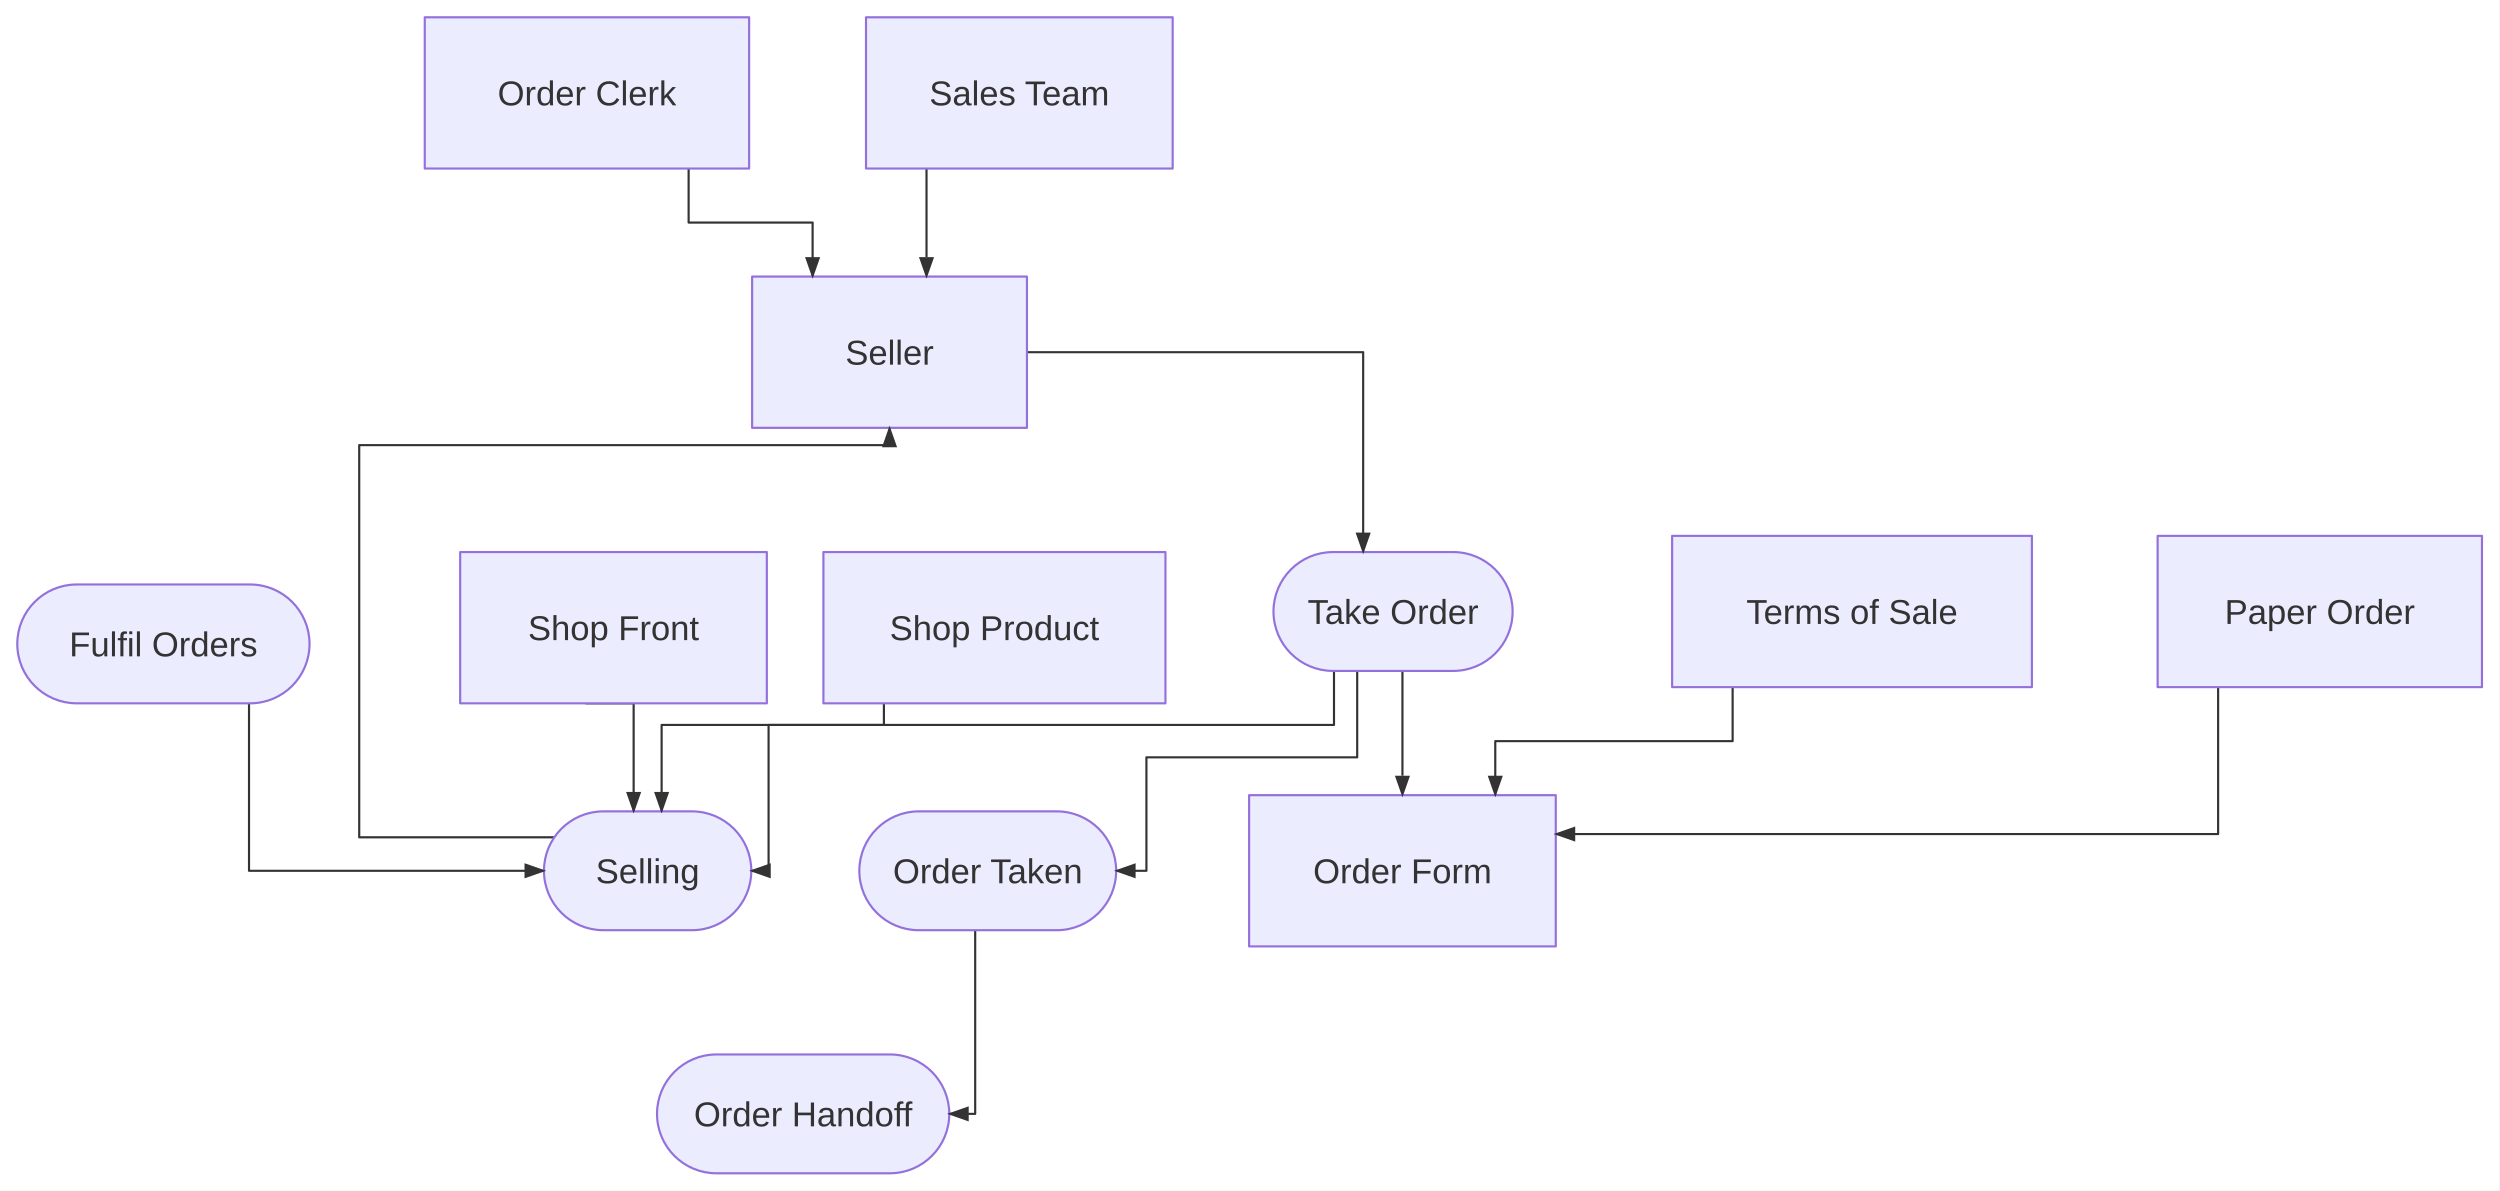
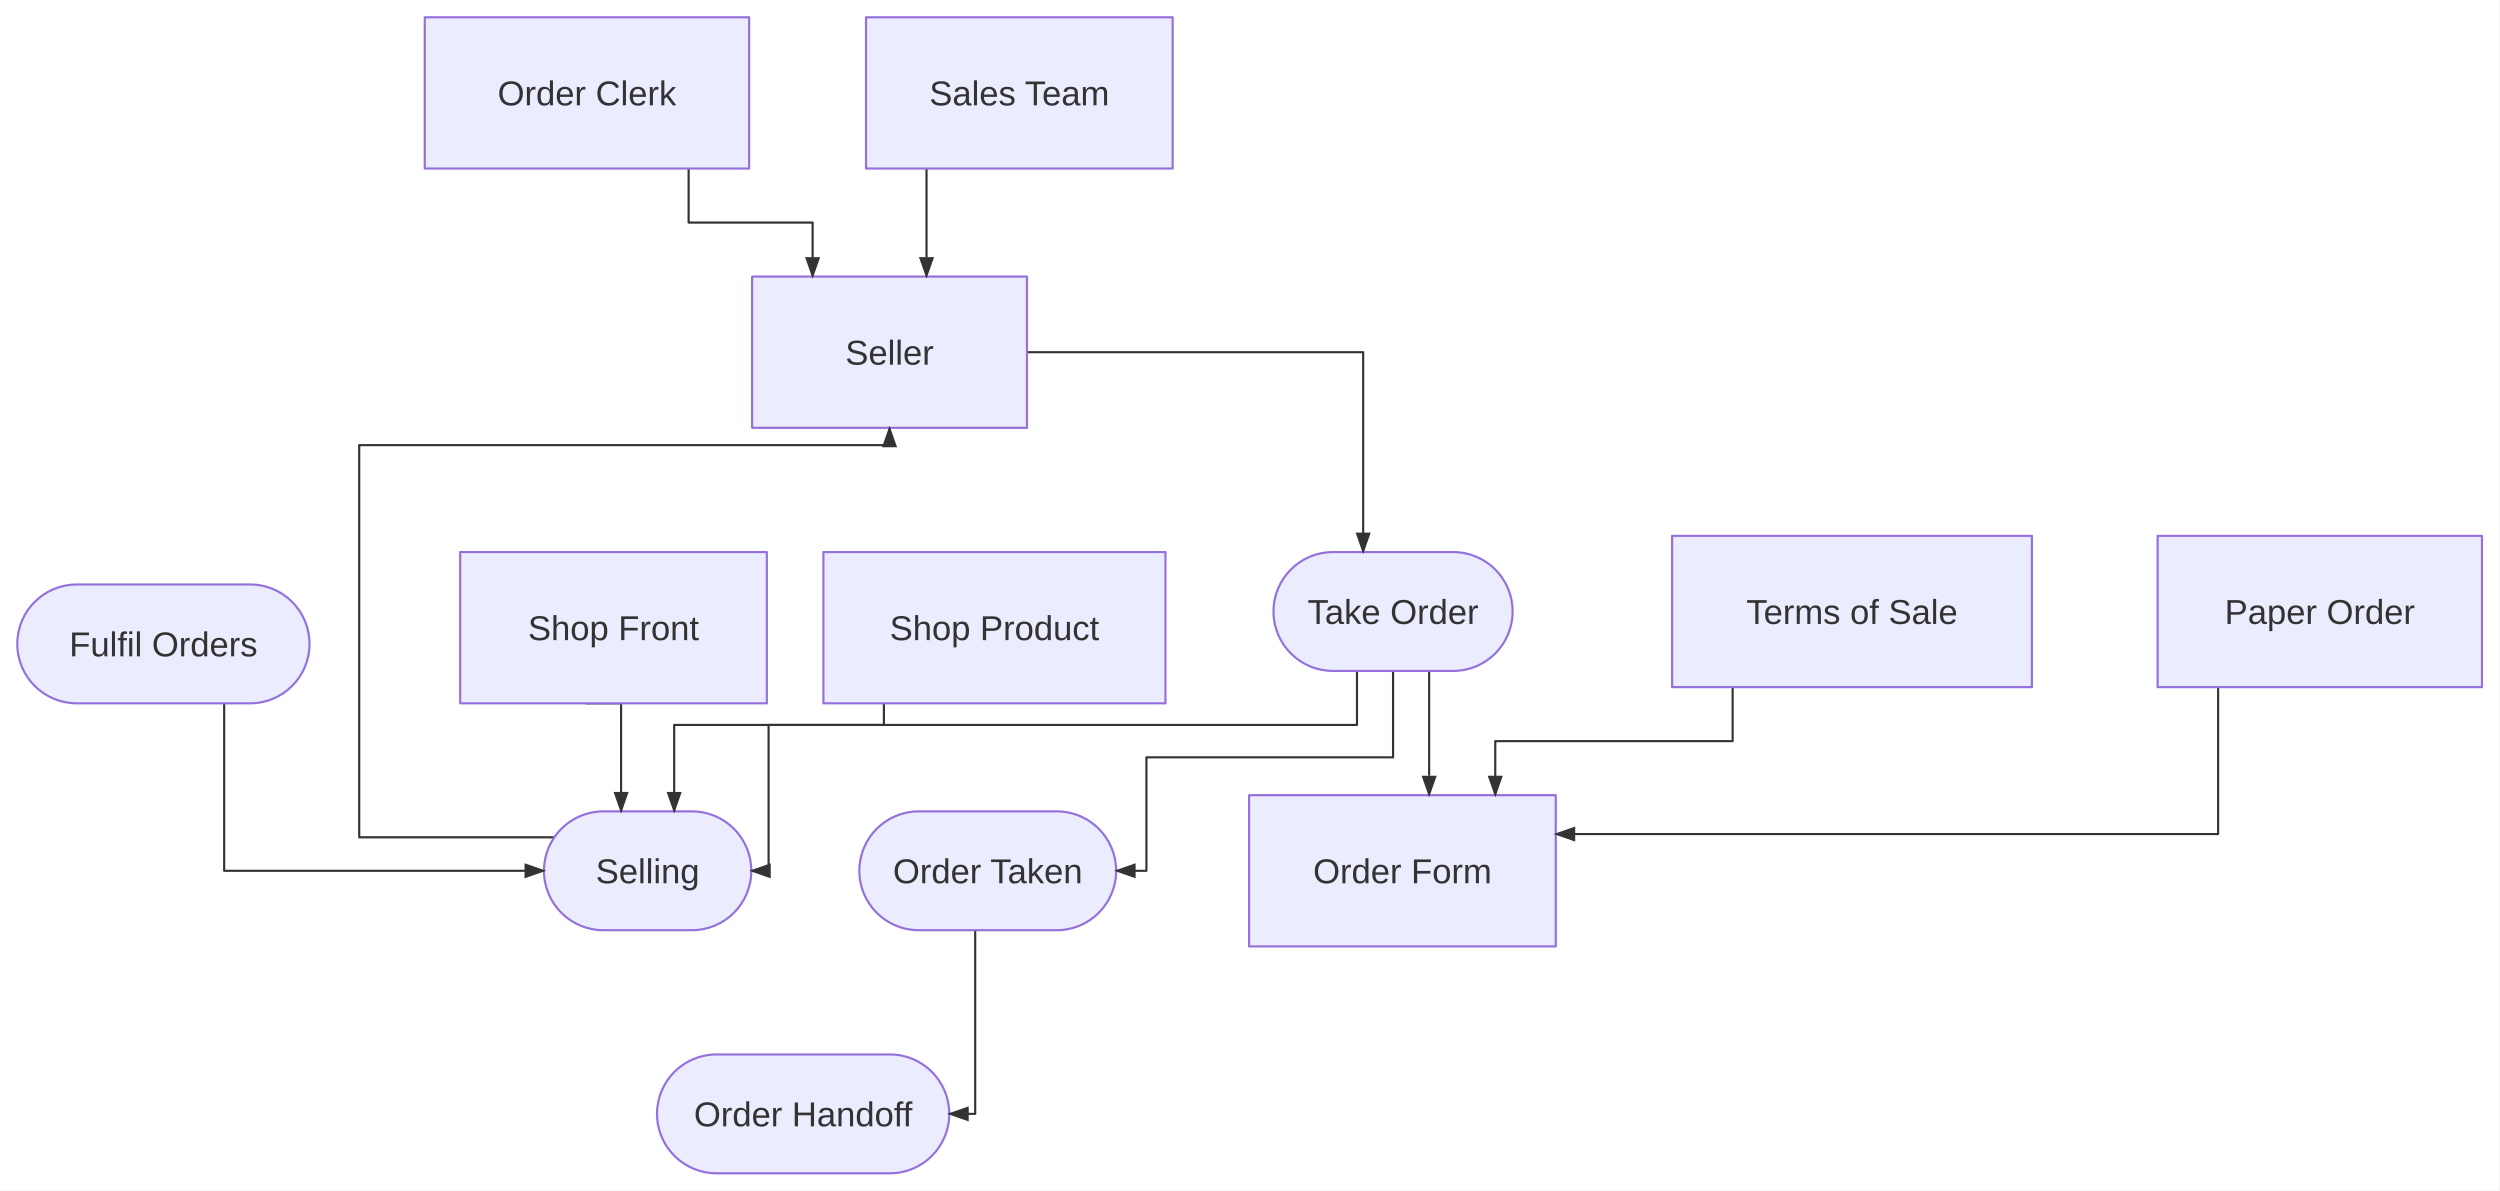
<svg xmlns="http://www.w3.org/2000/svg" width="1157" height="551" viewBox="0 0 1157 551">
  <rect x="0" y="0" width="1156.661" height="551" fill="white" />
  <path d="M318.695,78L318.695,103L376.078,103L376.078,128" fill="none" stroke="#333333" stroke-width="1" stroke-linejoin="round" stroke-linecap="round" data-edge-source="clerk" data-edge-target="seller" />
  <line x1="428.791" y1="78" x2="428.791" y2="119" stroke="#333333" stroke-width="1" stroke-linecap="butt" data-edge-source="salesTeam" data-edge-target="seller" />
  <path d="M475.278,163L630.874,163L630.874,255.5" fill="none" stroke="#333333" stroke-width="1" stroke-linejoin="round" stroke-linecap="round" data-edge-source="seller" data-edge-target="takeOrder" />
-   <path d="M617.374,309.56L617.374,335.5L355.7,335.5L355.7,403L347.7,403" fill="none" stroke="#333333" stroke-width="1" stroke-linejoin="round" stroke-linecap="round" data-edge-source="takeOrder" data-edge-target="selling" />
-   <path d="M115.246,325.5L115.246,403L251.75,403" fill="none" stroke="#333333" stroke-width="1" stroke-linejoin="round" stroke-linecap="round" data-edge-source="fulfil" data-edge-target="selling" />
-   <path d="M271.25,325.5L293.25,325.5L293.25,375.5" fill="none" stroke="#333333" stroke-width="1" stroke-linejoin="round" stroke-linecap="round" data-edge-source="shopFront" data-edge-target="selling" />
+   <path d="M628.008,309.56L628.008,335.5L355.7,335.5L355.7,403L347.7,403" fill="none" stroke="#333333" stroke-width="1" stroke-linejoin="round" stroke-linecap="round" data-edge-source="takeOrder" data-edge-target="selling" />
+   <path d="M103.746,325.5L103.746,403L251.75,403" fill="none" stroke="#333333" stroke-width="1" stroke-linejoin="round" stroke-linecap="round" data-edge-source="fulfil" data-edge-target="selling" />
+   <path d="M271.25,325.5L287.44,325.5L287.44,375.5" fill="none" stroke="#333333" stroke-width="1" stroke-linejoin="round" stroke-linecap="round" data-edge-source="shopFront" data-edge-target="selling" />
  <path d="M256.534,387.5L166.246,387.5L166.246,206L411.678,206L411.678,198" fill="none" stroke="#333333" stroke-width="1" stroke-linejoin="round" stroke-linecap="round" data-edge-source="selling" data-edge-target="seller" />
-   <path d="M628.109,310.5L628.109,350.5L530.562,350.5L530.562,403L516.562,403" fill="none" stroke="#333333" stroke-width="1" stroke-linejoin="round" stroke-linecap="round" data-edge-source="takeOrder" data-edge-target="orderTaken" />
+   <path d="M644.709,310.5L644.709,350.5L530.562,350.5L530.562,403L516.562,403" fill="none" stroke="#333333" stroke-width="1" stroke-linejoin="round" stroke-linecap="round" data-edge-source="takeOrder" data-edge-target="orderTaken" />
  <path d="M451.318,430.5L451.318,515.5L439.318,515.5" fill="none" stroke="#333333" stroke-width="1" stroke-linejoin="round" stroke-linecap="round" data-edge-source="orderTaken" data-edge-target="handoff" />
-   <line x1="649.051" y1="310.5" x2="649.051" y2="359" stroke="#333333" stroke-width="1" stroke-linecap="butt" data-edge-source="takeOrder" data-edge-target="orderForm" />
+   <line x1="661.41" y1="310.5" x2="661.41" y2="359" stroke="#333333" stroke-width="1" stroke-linecap="butt" data-edge-source="takeOrder" data-edge-target="orderForm" />
  <path d="M801.861,318L801.861,343L692.011,343L692.011,368" fill="none" stroke="#333333" stroke-width="1" stroke-linejoin="round" stroke-linecap="round" data-edge-source="terms" data-edge-target="orderForm" />
  <path d="M1026.549,318L1026.549,386L720.011,386" fill="none" stroke="#333333" stroke-width="1" stroke-linejoin="round" stroke-linecap="round" data-edge-source="paperOrder" data-edge-target="orderForm" />
-   <path d="M409.07,325.5L409.07,335.5L306.2,335.5L306.2,375.5" fill="none" stroke="#333333" stroke-width="1" stroke-linejoin="round" stroke-linecap="round" data-edge-source="shopOffer" data-edge-target="selling" />
+   <path d="M409.07,325.5L409.07,335.5L312.01,335.5L312.01,375.5" fill="none" stroke="#333333" stroke-width="1" stroke-linejoin="round" stroke-linecap="round" data-edge-source="shopOffer" data-edge-target="selling" />
  <path d="M196.58,8 H346.7 V78 H196.58 Z" fill="#ECECFF" stroke="#9370DB" stroke-width="1" stroke-linejoin="round" stroke-linecap="round" />
  <path d="M400.79,8 H542.71 V78 H400.79 Z" fill="#ECECFF" stroke="#9370DB" stroke-width="1" stroke-linejoin="round" stroke-linecap="round" />
  <path d="M348.08,128 H475.28 V198 H348.08 Z" fill="#ECECFF" stroke="#9370DB" stroke-width="1" stroke-linejoin="round" stroke-linecap="round" />
  <path d="M998.55,248 H1148.66 V318 H998.55 Z" fill="#ECECFF" stroke="#9370DB" stroke-width="1" stroke-linejoin="round" stroke-linecap="round" />
  <path d="M616.87,255.5 H672.54 A27.5,27.5 0 0 1 672.54,310.5 H616.87 A27.5,27.5 0 0 1 616.87,255.5 Z" fill="#ECECFF" stroke="#9370DB" stroke-width="1" stroke-linejoin="round" stroke-linecap="round" />
  <path d="M773.86,248 H940.36 V318 H773.86 Z" fill="#ECECFF" stroke="#9370DB" stroke-width="1" stroke-linejoin="round" stroke-linecap="round" />
  <path d="M212.97,255.5 H354.89 V325.5 H212.97 Z" fill="#ECECFF" stroke="#9370DB" stroke-width="1" stroke-linejoin="round" stroke-linecap="round" />
  <path d="M381.07,255.5 H539.37 V325.5 H381.07 Z" fill="#ECECFF" stroke="#9370DB" stroke-width="1" stroke-linejoin="round" stroke-linecap="round" />
  <path d="M35.5,270.5 H115.75 A27.5,27.5 0 0 1 115.75,325.5 H35.5 A27.5,27.5 0 0 1 35.5,270.5 Z" fill="#ECECFF" stroke="#9370DB" stroke-width="1" stroke-linejoin="round" stroke-linecap="round" />
  <path d="M578.09,368 H720.01 V438 H578.09 Z" fill="#ECECFF" stroke="#9370DB" stroke-width="1" stroke-linejoin="round" stroke-linecap="round" />
  <path d="M425.2,375.5 H489.06 A27.5,27.5 0 0 1 489.06,430.5 H425.2 A27.5,27.5 0 0 1 425.2,375.5 Z" fill="#ECECFF" stroke="#9370DB" stroke-width="1" stroke-linejoin="round" stroke-linecap="round" />
  <path d="M279.25,375.5 H320.2 A27.5,27.5 0 0 1 320.2,430.5 H279.25 A27.5,27.5 0 0 1 279.25,375.5 Z" fill="#ECECFF" stroke="#9370DB" stroke-width="1" stroke-linejoin="round" stroke-linecap="round" />
  <path d="M331.57,488 H411.82 A27.5,27.5 0 0 1 411.82,543 H331.57 A27.5,27.5 0 0 1 331.57,488 Z" fill="#ECECFF" stroke="#9370DB" stroke-width="1" stroke-linejoin="round" stroke-linecap="round" />
  <polygon points="376.078,129 372.578,119 379.578,119" fill="#333333" stroke="none" />
  <polygon points="428.791,129 425.291,119 432.291,119" fill="#333333" stroke="none" />
  <polygon points="630.874,256.5 627.374,246.5 634.374,246.5" fill="#333333" stroke="none" />
  <polygon points="346.7,403 356.7,399.5 356.7,406.5" fill="#333333" stroke="none" />
  <polygon points="252.75,403 242.75,406.5 242.75,399.5" fill="#333333" stroke="none" />
-   <polygon points="293.25,376.5 289.75,366.5 296.75,366.5" fill="#333333" stroke="none" />
+   <polygon points="287.44,376.5 283.94,366.5 290.94,366.5" fill="#333333" stroke="none" />
  <polygon points="411.678,197 415.178,207 408.178,207" fill="#333333" stroke="none" />
  <polygon points="515.562,403 525.562,399.5 525.562,406.5" fill="#333333" stroke="none" />
  <polygon points="438.318,515.5 448.318,512 448.318,519" fill="#333333" stroke="none" />
-   <polygon points="649.051,369 645.551,359 652.551,359" fill="#333333" stroke="none" />
+   <polygon points="661.41,369 657.91,359 664.91,359" fill="#333333" stroke="none" />
  <polygon points="692.011,369 688.511,359 695.511,359" fill="#333333" stroke="none" />
  <polygon points="719.011,386 729.011,382.5 729.011,389.5" fill="#333333" stroke="none" />
-   <polygon points="306.2,376.5 302.7,366.5 309.7,366.5" fill="#333333" stroke="none" />
+   <polygon points="312.01,376.5 308.51,366.5 315.51,366.5" fill="#333333" stroke="none" />
  <text x="271.639" y="48.76" text-anchor="middle" fill="#333" font-family="&quot;trebuchet ms&quot;, verdana, arial, sans-serif" font-size="16" font-weight="normal">Order Clerk</text>
  <text x="471.751" y="48.76" text-anchor="middle" fill="#333" font-family="&quot;trebuchet ms&quot;, verdana, arial, sans-serif" font-size="16" font-weight="normal">Sales Team</text>
  <text x="411.678" y="168.76" text-anchor="middle" fill="#333" font-family="&quot;trebuchet ms&quot;, verdana, arial, sans-serif" font-size="16" font-weight="normal">Seller</text>
  <text x="1073.605" y="288.76" text-anchor="middle" fill="#333" font-family="&quot;trebuchet ms&quot;, verdana, arial, sans-serif" font-size="16" font-weight="normal">Paper Order</text>
  <text x="644.709" y="288.76" text-anchor="middle" fill="#333" font-family="&quot;trebuchet ms&quot;, verdana, arial, sans-serif" font-size="16" font-weight="normal">Take Order</text>
  <text x="857.109" y="288.76" text-anchor="middle" fill="#333" font-family="&quot;trebuchet ms&quot;, verdana, arial, sans-serif" font-size="16" font-weight="normal">Terms of Sale</text>
  <text x="283.927" y="296.26" text-anchor="middle" fill="#333" font-family="&quot;trebuchet ms&quot;, verdana, arial, sans-serif" font-size="16" font-weight="normal">Shop Front</text>
  <text x="460.222" y="296.26" text-anchor="middle" fill="#333" font-family="&quot;trebuchet ms&quot;, verdana, arial, sans-serif" font-size="16" font-weight="normal">Shop Product</text>
  <text x="75.623" y="303.76" text-anchor="middle" fill="#333" font-family="&quot;trebuchet ms&quot;, verdana, arial, sans-serif" font-size="16" font-weight="normal">Fulfil Orders</text>
  <text x="649.051" y="408.76" text-anchor="middle" fill="#333" font-family="&quot;trebuchet ms&quot;, verdana, arial, sans-serif" font-size="16" font-weight="normal">Order Form</text>
  <text x="457.131" y="408.76" text-anchor="middle" fill="#333" font-family="&quot;trebuchet ms&quot;, verdana, arial, sans-serif" font-size="16" font-weight="normal">Order Taken</text>
  <text x="299.725" y="408.76" text-anchor="middle" fill="#333" font-family="&quot;trebuchet ms&quot;, verdana, arial, sans-serif" font-size="16" font-weight="normal">Selling</text>
  <text x="371.695" y="521.26" text-anchor="middle" fill="#333" font-family="&quot;trebuchet ms&quot;, verdana, arial, sans-serif" font-size="16" font-weight="normal">Order Handoff</text>
</svg>
